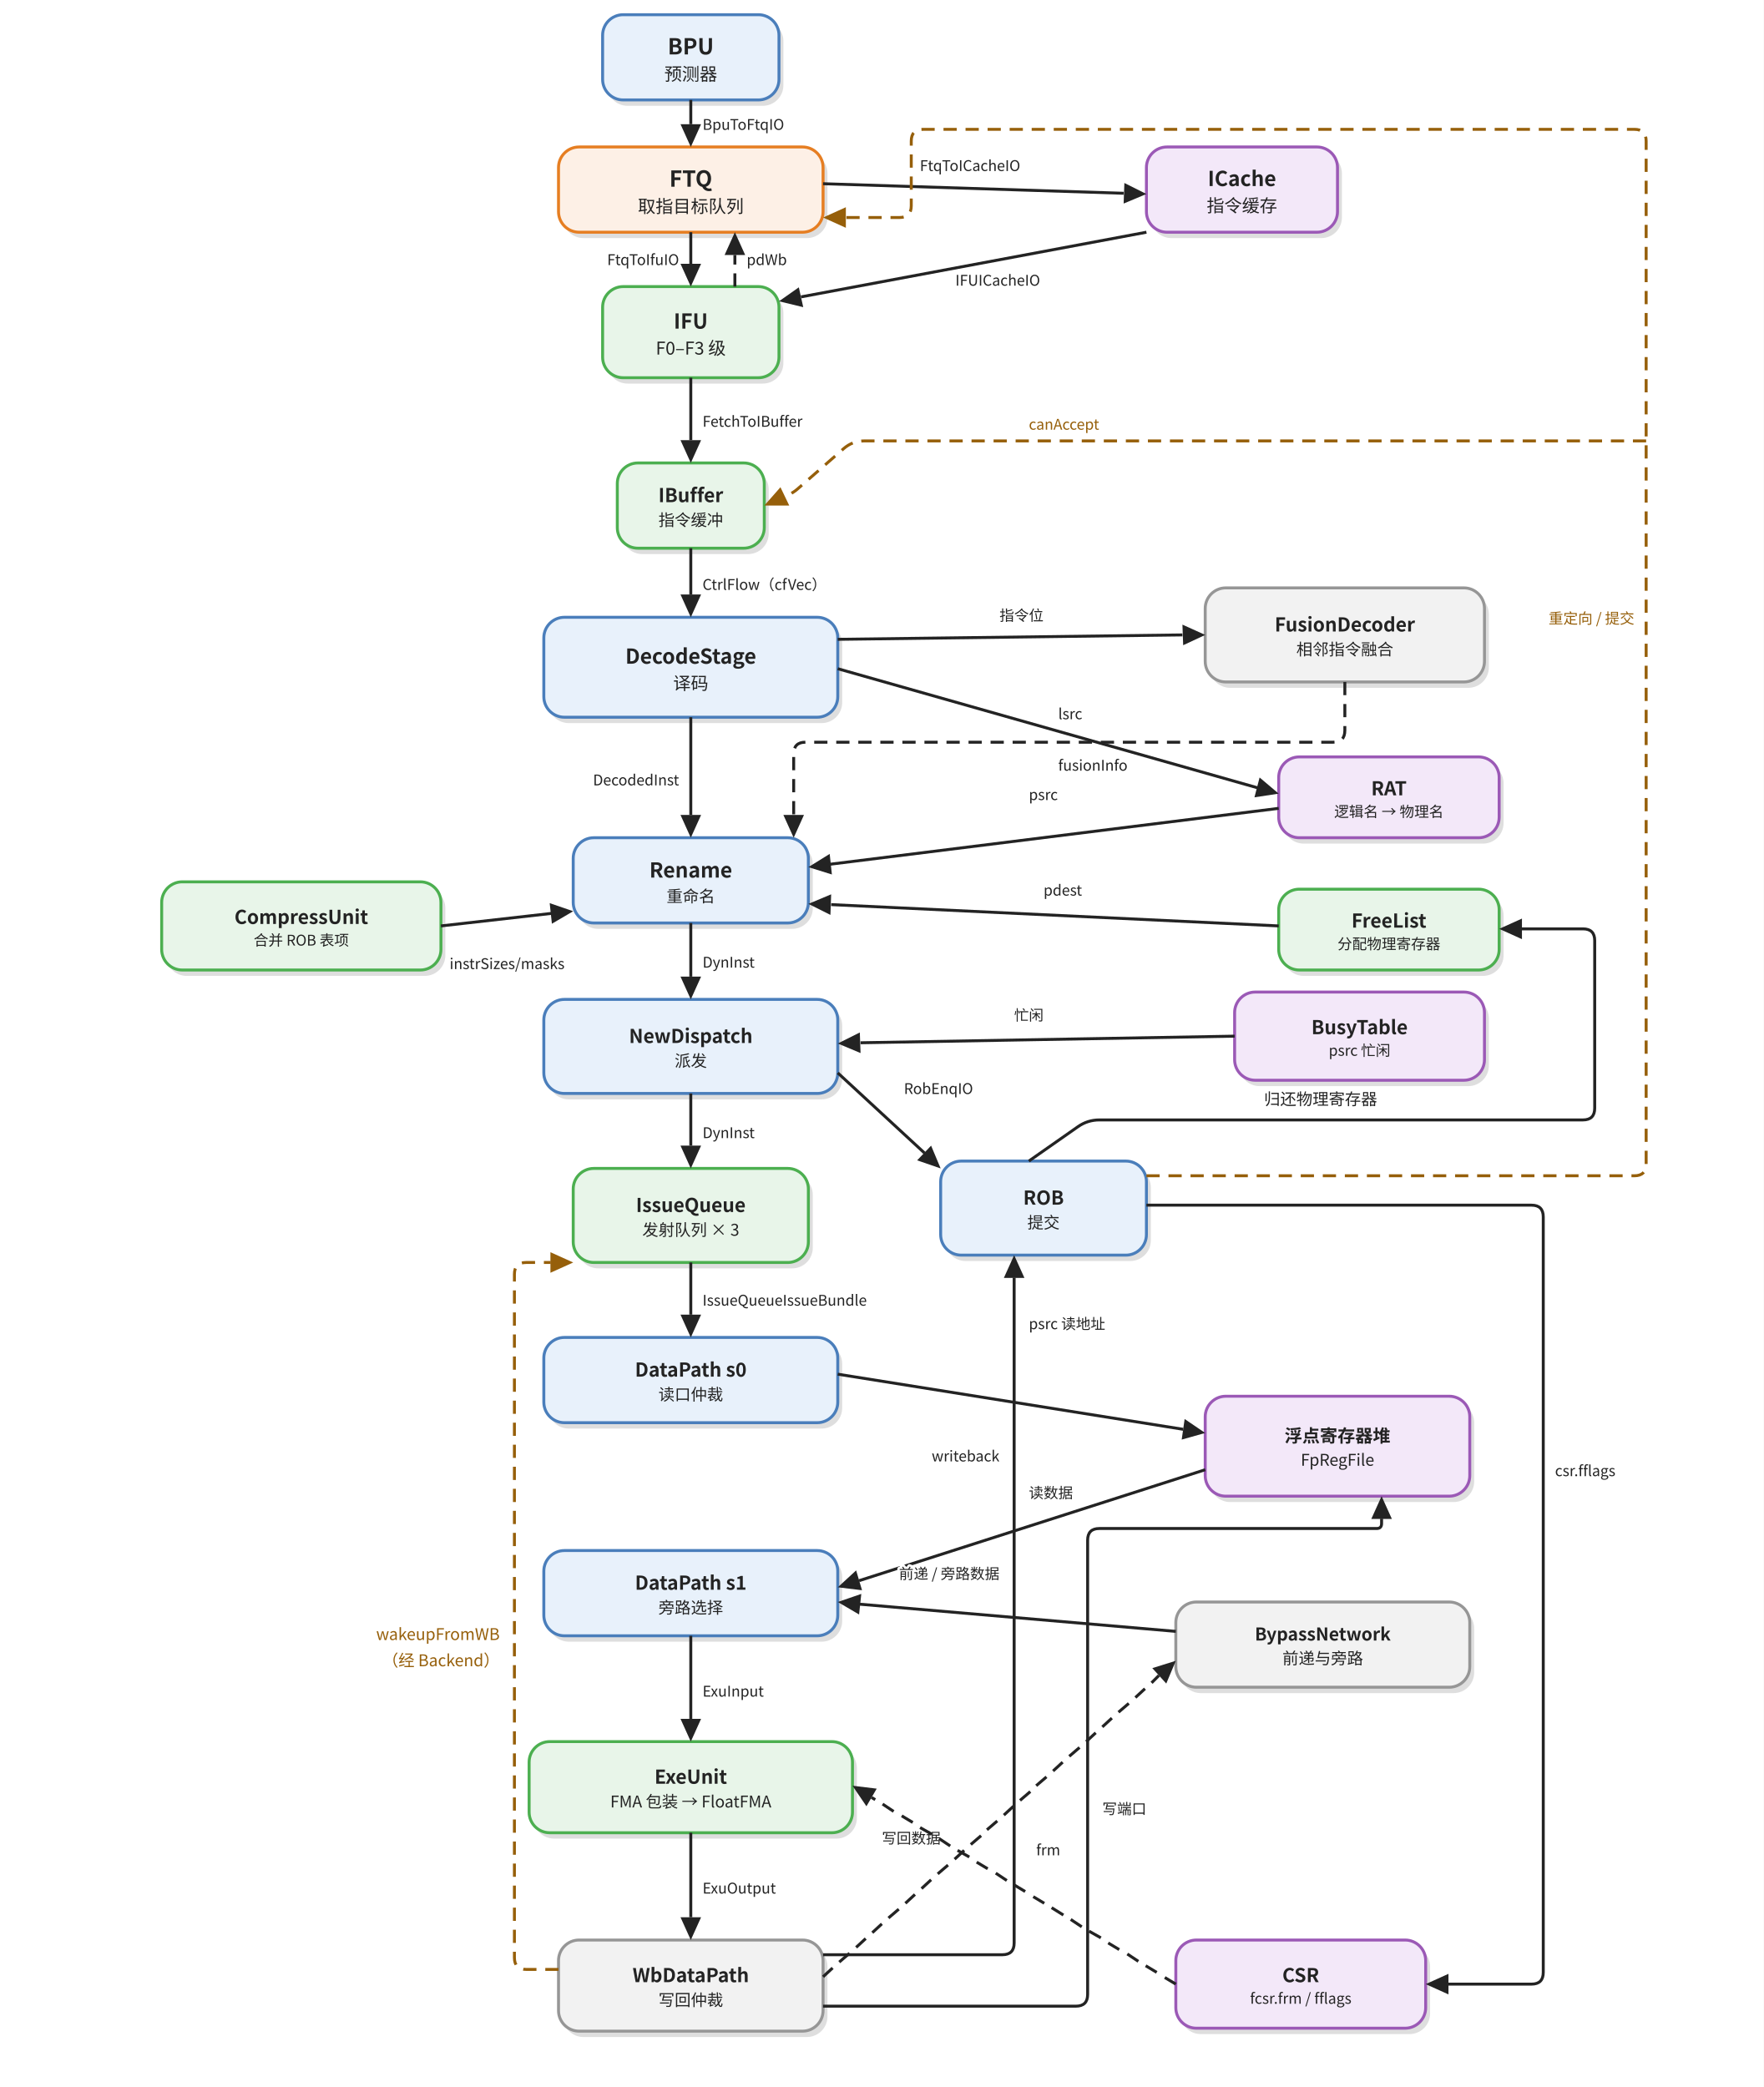
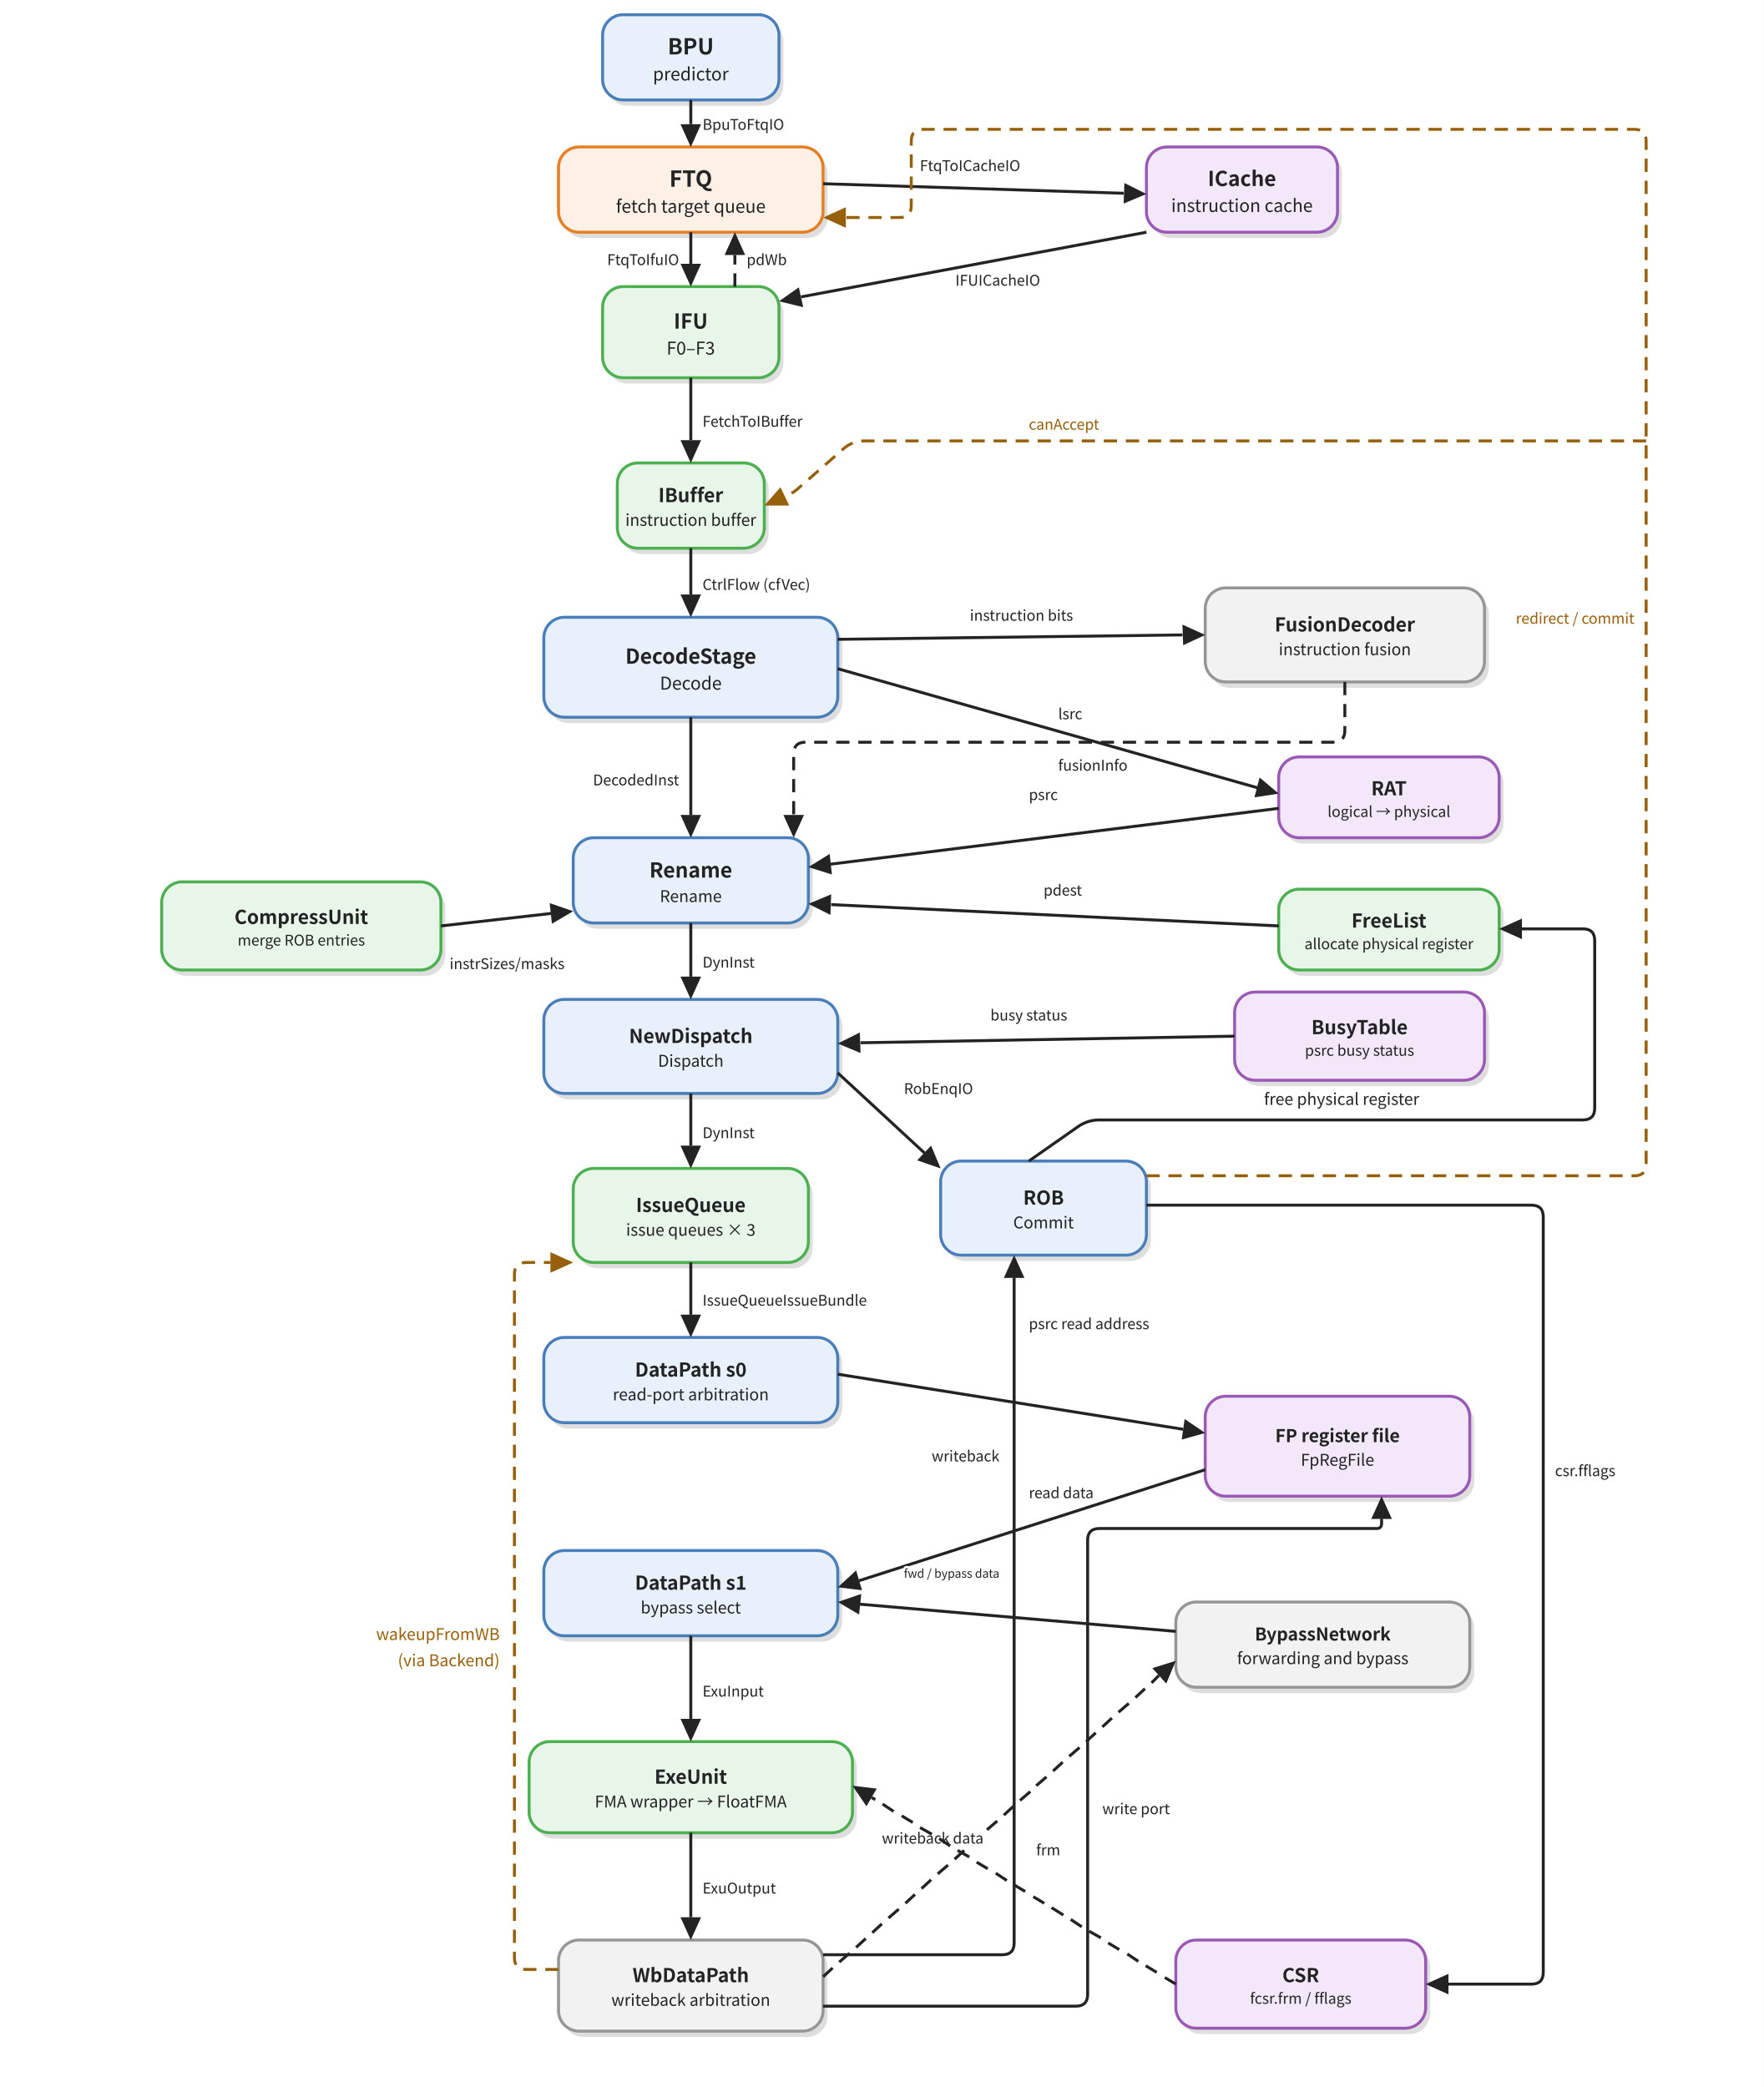
- <svg xmlns="http://www.w3.org/2000/svg" width="1200" height="1420" viewBox="0 0 1200 1420" font-family="'Noto Sans CJK SC','Source Han Sans SC','Microsoft YaHei','PingFang SC',sans-serif">
+ <svg xmlns="http://www.w3.org/2000/svg" width="1200" height="1420" viewBox="0 0 1200 1420" font-family="'Noto Sans CJK SC','Source Han Sans SC','Microsoft YaHei','PingFang SC',sans-serif" xml:space="preserve">
  <rect x="0" y="0" width="1200" height="1420" fill="#ffffff" />
  <rect x="413" y="14" width="120" height="58" rx="14" fill="#DEDEDE" />
  <rect x="410" y="10" width="120" height="58" rx="14" fill="#E8F1FB" stroke="#4A7EBB" stroke-width="2" />
-   <text x="470" y="30.5" font-size="15" fill="#232323" text-anchor="middle" dominant-baseline="central" font-weight="bold">BPU</text>
-   <text x="470" y="49.5" font-size="12" fill="#232323" text-anchor="middle" dominant-baseline="central">预测器</text>
+   <text xml:space="preserve" x="470" y="30.5" font-size="15" fill="#232323" text-anchor="middle" dominant-baseline="central" font-weight="bold">BPU</text>
+   <text xml:space="preserve" x="470" y="49.5" font-size="12" fill="#232323" text-anchor="middle" dominant-baseline="central">predictor</text>
  <rect x="383" y="104" width="180" height="58" rx="14" fill="#DEDEDE" />
  <rect x="380" y="100" width="180" height="58" rx="14" fill="#FDF0E6" stroke="#E67E22" stroke-width="2" />
-   <text x="470" y="120.5" font-size="15" fill="#232323" text-anchor="middle" dominant-baseline="central" font-weight="bold">FTQ</text>
-   <text x="470" y="139.5" font-size="12" fill="#232323" text-anchor="middle" dominant-baseline="central">取指目标队列</text>
+   <text xml:space="preserve" x="470" y="120.5" font-size="15" fill="#232323" text-anchor="middle" dominant-baseline="central" font-weight="bold">FTQ</text>
+   <text xml:space="preserve" x="470" y="139.5" font-size="12" fill="#232323" text-anchor="middle" dominant-baseline="central">fetch target queue</text>
  <rect x="783" y="104" width="130" height="58" rx="14" fill="#DEDEDE" />
  <rect x="780" y="100" width="130" height="58" rx="14" fill="#F3E8F9" stroke="#9B59B6" stroke-width="2" />
-   <text x="845" y="120.5" font-size="14" fill="#232323" text-anchor="middle" dominant-baseline="central" font-weight="bold">ICache</text>
-   <text x="845" y="139" font-size="12" fill="#232323" text-anchor="middle" dominant-baseline="central">指令缓存</text>
+   <text xml:space="preserve" x="845" y="120.5" font-size="14" fill="#232323" text-anchor="middle" dominant-baseline="central" font-weight="bold">ICache</text>
+   <text xml:space="preserve" x="845" y="139" font-size="12" fill="#232323" text-anchor="middle" dominant-baseline="central">instruction cache</text>
  <rect x="413" y="199" width="120" height="62" rx="14" fill="#DEDEDE" />
  <rect x="410" y="195" width="120" height="62" rx="14" fill="#E8F5E9" stroke="#4CAF50" stroke-width="2" />
-   <text x="470" y="217.5" font-size="14" fill="#232323" text-anchor="middle" dominant-baseline="central" font-weight="bold">IFU</text>
-   <text x="470" y="236" font-size="12" fill="#232323" text-anchor="middle" dominant-baseline="central">F0–F3 级</text>
+   <text xml:space="preserve" x="470" y="217.5" font-size="14" fill="#232323" text-anchor="middle" dominant-baseline="central" font-weight="bold">IFU</text>
+   <text xml:space="preserve" x="470" y="236" font-size="12" fill="#232323" text-anchor="middle" dominant-baseline="central">F0–F3</text>
  <rect x="423" y="319" width="100" height="58" rx="14" fill="#DEDEDE" />
  <rect x="420" y="315" width="100" height="58" rx="14" fill="#E8F5E9" stroke="#4CAF50" stroke-width="2" />
-   <text x="470" y="336" font-size="13" fill="#232323" text-anchor="middle" dominant-baseline="central" font-weight="bold">IBuffer</text>
-   <text x="470" y="353" font-size="11" fill="#232323" text-anchor="middle" dominant-baseline="central">指令缓冲</text>
+   <text xml:space="preserve" x="470" y="336" font-size="13" fill="#232323" text-anchor="middle" dominant-baseline="central" font-weight="bold">IBuffer</text>
+   <text xml:space="preserve" x="470" y="353" font-size="11" fill="#232323" text-anchor="middle" dominant-baseline="central">instruction buffer</text>
  <rect x="373" y="424" width="200" height="68" rx="14" fill="#DEDEDE" />
  <rect x="370" y="420" width="200" height="68" rx="14" fill="#E8F1FB" stroke="#4A7EBB" stroke-width="2" />
-   <text x="470" y="445.5" font-size="14" fill="#232323" text-anchor="middle" dominant-baseline="central" font-weight="bold">DecodeStage</text>
-   <text x="470" y="464" font-size="12" fill="#232323" text-anchor="middle" dominant-baseline="central">译码</text>
+   <text xml:space="preserve" x="470" y="445.5" font-size="14" fill="#232323" text-anchor="middle" dominant-baseline="central" font-weight="bold">DecodeStage</text>
+   <text xml:space="preserve" x="470" y="464" font-size="12" fill="#232323" text-anchor="middle" dominant-baseline="central">Decode</text>
  <rect x="823" y="404" width="190" height="64" rx="14" fill="#DEDEDE" />
  <rect x="820" y="400" width="190" height="64" rx="14" fill="#F2F2F2" stroke="#969696" stroke-width="2" />
-   <text x="915" y="424" font-size="13" fill="#232323" text-anchor="middle" dominant-baseline="central" font-weight="bold">FusionDecoder</text>
-   <text x="915" y="441" font-size="11" fill="#232323" text-anchor="middle" dominant-baseline="central">相邻指令融合</text>
+   <text xml:space="preserve" x="915" y="424" font-size="13" fill="#232323" text-anchor="middle" dominant-baseline="central" font-weight="bold">FusionDecoder</text>
+   <text xml:space="preserve" x="915" y="441" font-size="11" fill="#232323" text-anchor="middle" dominant-baseline="central">instruction fusion</text>
  <rect x="873" y="519" width="150" height="55" rx="14" fill="#DEDEDE" />
  <rect x="870" y="515" width="150" height="55" rx="14" fill="#F3E8F9" stroke="#9B59B6" stroke-width="2" />
-   <text x="945" y="535.5" font-size="13" fill="#232323" text-anchor="middle" dominant-baseline="central" font-weight="bold">RAT</text>
-   <text x="945" y="551.5" font-size="10" fill="#232323" text-anchor="middle" dominant-baseline="central">逻辑名 → 物理名</text>
+   <text xml:space="preserve" x="945" y="535.5" font-size="13" fill="#232323" text-anchor="middle" dominant-baseline="central" font-weight="bold">RAT</text>
+   <text xml:space="preserve" x="945" y="551.5" font-size="10" fill="#232323" text-anchor="middle" dominant-baseline="central">logical → physical</text>
  <rect x="873" y="609" width="150" height="55" rx="14" fill="#DEDEDE" />
  <rect x="870" y="605" width="150" height="55" rx="14" fill="#E8F5E9" stroke="#4CAF50" stroke-width="2" />
-   <text x="945" y="625.5" font-size="13" fill="#232323" text-anchor="middle" dominant-baseline="central" font-weight="bold">FreeList</text>
-   <text x="945" y="641.5" font-size="10" fill="#232323" text-anchor="middle" dominant-baseline="central">分配物理寄存器</text>
+   <text xml:space="preserve" x="945" y="625.5" font-size="13" fill="#232323" text-anchor="middle" dominant-baseline="central" font-weight="bold">FreeList</text>
+   <text xml:space="preserve" x="945" y="641.5" font-size="10" fill="#232323" text-anchor="middle" dominant-baseline="central">allocate physical register</text>
  <rect x="113" y="604" width="190" height="60" rx="14" fill="#DEDEDE" />
  <rect x="110" y="600" width="190" height="60" rx="14" fill="#E8F5E9" stroke="#4CAF50" stroke-width="2" />
-   <text x="205" y="623" font-size="13" fill="#232323" text-anchor="middle" dominant-baseline="central" font-weight="bold">CompressUnit</text>
-   <text x="205" y="639" font-size="10" fill="#232323" text-anchor="middle" dominant-baseline="central">合并 ROB 表项</text>
+   <text xml:space="preserve" x="205" y="623" font-size="13" fill="#232323" text-anchor="middle" dominant-baseline="central" font-weight="bold">CompressUnit</text>
+   <text xml:space="preserve" x="205" y="639" font-size="10" fill="#232323" text-anchor="middle" dominant-baseline="central">merge ROB entries</text>
  <rect x="393" y="574" width="160" height="58" rx="14" fill="#DEDEDE" />
  <rect x="390" y="570" width="160" height="58" rx="14" fill="#E8F1FB" stroke="#4A7EBB" stroke-width="2" />
-   <text x="470" y="591" font-size="14" fill="#232323" text-anchor="middle" dominant-baseline="central" font-weight="bold">Rename</text>
-   <text x="470" y="609" font-size="11" fill="#232323" text-anchor="middle" dominant-baseline="central">重命名</text>
+   <text xml:space="preserve" x="470" y="591" font-size="14" fill="#232323" text-anchor="middle" dominant-baseline="central" font-weight="bold">Rename</text>
+   <text xml:space="preserve" x="470" y="609" font-size="11" fill="#232323" text-anchor="middle" dominant-baseline="central">Rename</text>
  <rect x="373" y="684" width="200" height="64" rx="14" fill="#DEDEDE" />
  <rect x="370" y="680" width="200" height="64" rx="14" fill="#E8F1FB" stroke="#4A7EBB" stroke-width="2" />
-   <text x="470" y="704" font-size="13" fill="#232323" text-anchor="middle" dominant-baseline="central" font-weight="bold">NewDispatch</text>
-   <text x="470" y="721" font-size="11" fill="#232323" text-anchor="middle" dominant-baseline="central">派发</text>
+   <text xml:space="preserve" x="470" y="704" font-size="13" fill="#232323" text-anchor="middle" dominant-baseline="central" font-weight="bold">NewDispatch</text>
+   <text xml:space="preserve" x="470" y="721" font-size="11" fill="#232323" text-anchor="middle" dominant-baseline="central">Dispatch</text>
  <rect x="843" y="679" width="170" height="60" rx="14" fill="#DEDEDE" />
  <rect x="840" y="675" width="170" height="60" rx="14" fill="#F3E8F9" stroke="#9B59B6" stroke-width="2" />
-   <text x="925" y="698" font-size="13" fill="#232323" text-anchor="middle" dominant-baseline="central" font-weight="bold">BusyTable</text>
-   <text x="925" y="714" font-size="10" fill="#232323" text-anchor="middle" dominant-baseline="central">psrc 忙闲</text>
+   <text xml:space="preserve" x="925" y="698" font-size="13" fill="#232323" text-anchor="middle" dominant-baseline="central" font-weight="bold">BusyTable</text>
+   <text xml:space="preserve" x="925" y="714" font-size="10" fill="#232323" text-anchor="middle" dominant-baseline="central">psrc busy status</text>
  <rect x="393" y="799" width="160" height="64" rx="14" fill="#DEDEDE" />
  <rect x="390" y="795" width="160" height="64" rx="14" fill="#E8F5E9" stroke="#4CAF50" stroke-width="2" />
-   <text x="470" y="819" font-size="13" fill="#232323" text-anchor="middle" dominant-baseline="central" font-weight="bold">IssueQueue</text>
-   <text x="470" y="836" font-size="11" fill="#232323" text-anchor="middle" dominant-baseline="central">发射队列 × 3</text>
+   <text xml:space="preserve" x="470" y="819" font-size="13" fill="#232323" text-anchor="middle" dominant-baseline="central" font-weight="bold">IssueQueue</text>
+   <text xml:space="preserve" x="470" y="836" font-size="11" fill="#232323" text-anchor="middle" dominant-baseline="central">issue queues × 3</text>
  <rect x="643" y="794" width="140" height="64" rx="14" fill="#DEDEDE" />
  <rect x="640" y="790" width="140" height="64" rx="14" fill="#E8F1FB" stroke="#4A7EBB" stroke-width="2" />
-   <text x="710" y="814" font-size="13" fill="#232323" text-anchor="middle" dominant-baseline="central" font-weight="bold">ROB</text>
-   <text x="710" y="831" font-size="11" fill="#232323" text-anchor="middle" dominant-baseline="central">提交</text>
+   <text xml:space="preserve" x="710" y="814" font-size="13" fill="#232323" text-anchor="middle" dominant-baseline="central" font-weight="bold">ROB</text>
+   <text xml:space="preserve" x="710" y="831" font-size="11" fill="#232323" text-anchor="middle" dominant-baseline="central">Commit</text>
  <rect x="373" y="914" width="200" height="58" rx="14" fill="#DEDEDE" />
  <rect x="370" y="910" width="200" height="58" rx="14" fill="#E8F1FB" stroke="#4A7EBB" stroke-width="2" />
-   <text x="470" y="931" font-size="13" fill="#232323" text-anchor="middle" dominant-baseline="central" font-weight="bold">DataPath s0</text>
-   <text x="470" y="948" font-size="11" fill="#232323" text-anchor="middle" dominant-baseline="central">读口仲裁</text>
+   <text xml:space="preserve" x="470" y="931" font-size="13" fill="#232323" text-anchor="middle" dominant-baseline="central" font-weight="bold">DataPath s0</text>
+   <text xml:space="preserve" x="470" y="948" font-size="11" fill="#232323" text-anchor="middle" dominant-baseline="central">read-port arbitration</text>
  <rect x="823" y="954" width="180" height="68" rx="14" fill="#DEDEDE" />
  <rect x="820" y="950" width="180" height="68" rx="14" fill="#F3E8F9" stroke="#9B59B6" stroke-width="2" />
-   <text x="910" y="976" font-size="12" fill="#232323" text-anchor="middle" dominant-baseline="central" font-weight="bold">浮点寄存器堆</text>
-   <text x="910" y="992.5" font-size="11" fill="#232323" text-anchor="middle" dominant-baseline="central">FpRegFile</text>
+   <text xml:space="preserve" x="910" y="976" font-size="12" fill="#232323" text-anchor="middle" dominant-baseline="central" font-weight="bold">FP register file</text>
+   <text xml:space="preserve" x="910" y="992.5" font-size="11" fill="#232323" text-anchor="middle" dominant-baseline="central">FpRegFile</text>
  <rect x="373" y="1059" width="200" height="58" rx="14" fill="#DEDEDE" />
  <rect x="370" y="1055" width="200" height="58" rx="14" fill="#E8F1FB" stroke="#4A7EBB" stroke-width="2" />
-   <text x="470" y="1076" font-size="13" fill="#232323" text-anchor="middle" dominant-baseline="central" font-weight="bold">DataPath s1</text>
-   <text x="470" y="1093" font-size="11" fill="#232323" text-anchor="middle" dominant-baseline="central">旁路选择</text>
+   <text xml:space="preserve" x="470" y="1076" font-size="13" fill="#232323" text-anchor="middle" dominant-baseline="central" font-weight="bold">DataPath s1</text>
+   <text xml:space="preserve" x="470" y="1093" font-size="11" fill="#232323" text-anchor="middle" dominant-baseline="central">bypass select</text>
  <rect x="803" y="1094" width="200" height="58" rx="14" fill="#DEDEDE" />
  <rect x="800" y="1090" width="200" height="58" rx="14" fill="#F2F2F2" stroke="#969696" stroke-width="2" />
-   <text x="900" y="1111" font-size="12" fill="#232323" text-anchor="middle" dominant-baseline="central" font-weight="bold">BypassNetwork</text>
-   <text x="900" y="1127.5" font-size="11" fill="#232323" text-anchor="middle" dominant-baseline="central">前递与旁路</text>
+   <text xml:space="preserve" x="900" y="1111" font-size="12" fill="#232323" text-anchor="middle" dominant-baseline="central" font-weight="bold">BypassNetwork</text>
+   <text xml:space="preserve" x="900" y="1127.5" font-size="11" fill="#232323" text-anchor="middle" dominant-baseline="central">forwarding and bypass</text>
  <rect x="363" y="1189" width="220" height="62" rx="14" fill="#DEDEDE" />
  <rect x="360" y="1185" width="220" height="62" rx="14" fill="#E8F5E9" stroke="#4CAF50" stroke-width="2" />
-   <text x="470" y="1208" font-size="13" fill="#232323" text-anchor="middle" dominant-baseline="central" font-weight="bold">ExeUnit</text>
-   <text x="470" y="1225" font-size="11" fill="#232323" text-anchor="middle" dominant-baseline="central">FMA 包装 → FloatFMA</text>
+   <text xml:space="preserve" x="470" y="1208" font-size="13" fill="#232323" text-anchor="middle" dominant-baseline="central" font-weight="bold">ExeUnit</text>
+   <text xml:space="preserve" x="470" y="1225" font-size="11" fill="#232323" text-anchor="middle" dominant-baseline="central">FMA wrapper → FloatFMA</text>
  <rect x="383" y="1324" width="180" height="62" rx="14" fill="#DEDEDE" />
  <rect x="380" y="1320" width="180" height="62" rx="14" fill="#F2F2F2" stroke="#969696" stroke-width="2" />
-   <text x="470" y="1343" font-size="13" fill="#232323" text-anchor="middle" dominant-baseline="central" font-weight="bold">WbDataPath</text>
-   <text x="470" y="1360" font-size="11" fill="#232323" text-anchor="middle" dominant-baseline="central">写回仲裁</text>
+   <text xml:space="preserve" x="470" y="1343" font-size="13" fill="#232323" text-anchor="middle" dominant-baseline="central" font-weight="bold">WbDataPath</text>
+   <text xml:space="preserve" x="470" y="1360" font-size="11" fill="#232323" text-anchor="middle" dominant-baseline="central">writeback arbitration</text>
  <rect x="803" y="1324" width="170" height="60" rx="14" fill="#DEDEDE" />
  <rect x="800" y="1320" width="170" height="60" rx="14" fill="#F3E8F9" stroke="#9B59B6" stroke-width="2" />
-   <text x="885" y="1343" font-size="13" fill="#232323" text-anchor="middle" dominant-baseline="central" font-weight="bold">CSR</text>
-   <text x="885" y="1359" font-size="10" fill="#232323" text-anchor="middle" dominant-baseline="central">fcsr.frm / fflags</text>
+   <text xml:space="preserve" x="885" y="1343" font-size="13" fill="#232323" text-anchor="middle" dominant-baseline="central" font-weight="bold">CSR</text>
+   <text xml:space="preserve" x="885" y="1359" font-size="10" fill="#232323" text-anchor="middle" dominant-baseline="central">fcsr.frm / fflags</text>
  <polygon points="470,100 463,84.5 477,84.5" fill="#232323" />
  <line x1="470" y1="68" x2="470" y2="84.5" stroke="#232323" stroke-width="2" stroke-linecap="butt" />
-   <text x="478" y="84" font-size="10" fill="#232323" text-anchor="start" dominant-baseline="central" stroke="#FFFFFF" stroke-width="3.2" paint-order="stroke" stroke-linejoin="round">BpuToFtqIO</text>
+   <text xml:space="preserve" x="478" y="84" font-size="10" fill="#232323" text-anchor="start" dominant-baseline="central" stroke="#FFFFFF" stroke-width="3.2" paint-order="stroke" stroke-linejoin="round">BpuToFtqIO</text>
  <polygon points="780,132 764.5,138.5 765,124.5" fill="#232323" />
  <line x1="560" y1="125" x2="764.5" y2="131.5" stroke="#232323" stroke-width="2" stroke-linecap="butt" />
-   <text x="660" y="112" font-size="10" fill="#232323" text-anchor="middle" dominant-baseline="central" stroke="#FFFFFF" stroke-width="3.2" paint-order="stroke" stroke-linejoin="round">FtqToICacheIO</text>
+   <text xml:space="preserve" x="660" y="112" font-size="10" fill="#232323" text-anchor="middle" dominant-baseline="central" stroke="#FFFFFF" stroke-width="3.2" paint-order="stroke" stroke-linejoin="round">FtqToICacheIO</text>
  <polygon points="530,205 543.5,195.5 546.5,209" fill="#232323" />
  <line x1="780" y1="158" x2="545" y2="202" stroke="#232323" stroke-width="2" stroke-linecap="butt" />
-   <text x="650" y="190" font-size="10" fill="#232323" text-anchor="start" dominant-baseline="central" stroke="#FFFFFF" stroke-width="3.2" paint-order="stroke" stroke-linejoin="round">IFUICacheIO</text>
+   <text xml:space="preserve" x="650" y="190" font-size="10" fill="#232323" text-anchor="start" dominant-baseline="central" stroke="#FFFFFF" stroke-width="3.2" paint-order="stroke" stroke-linejoin="round">IFUICacheIO</text>
  <polygon points="470,195 463,179.5 477,179.5" fill="#232323" />
  <line x1="470" y1="158" x2="470" y2="179.5" stroke="#232323" stroke-width="2" stroke-linecap="butt" />
-   <text x="462" y="176" font-size="10" fill="#232323" text-anchor="end" dominant-baseline="central" stroke="#FFFFFF" stroke-width="3.2" paint-order="stroke" stroke-linejoin="round">FtqToIfuIO</text>
+   <text xml:space="preserve" x="462" y="176" font-size="10" fill="#232323" text-anchor="end" dominant-baseline="central" stroke="#FFFFFF" stroke-width="3.2" paint-order="stroke" stroke-linejoin="round">FtqToIfuIO</text>
  <polygon points="500,158 507,173.5 493,173.5" fill="#232323" />
  <line x1="500" y1="195" x2="500" y2="186" stroke="#232323" stroke-width="2" stroke-linecap="butt" />
  <line x1="500" y1="180" x2="500" y2="173.5" stroke="#232323" stroke-width="2" stroke-linecap="butt" />
-   <text x="508" y="176" font-size="10" fill="#232323" text-anchor="start" dominant-baseline="central" stroke="#FFFFFF" stroke-width="3.2" paint-order="stroke" stroke-linejoin="round">pdWb</text>
+   <text xml:space="preserve" x="508" y="176" font-size="10" fill="#232323" text-anchor="start" dominant-baseline="central" stroke="#FFFFFF" stroke-width="3.2" paint-order="stroke" stroke-linejoin="round">pdWb</text>
  <polygon points="470,315 463,299.5 477,299.5" fill="#232323" />
  <line x1="470" y1="257" x2="470" y2="299.5" stroke="#232323" stroke-width="2" stroke-linecap="butt" />
-   <text x="478" y="286" font-size="10" fill="#232323" text-anchor="start" dominant-baseline="central" stroke="#FFFFFF" stroke-width="3.2" paint-order="stroke" stroke-linejoin="round">FetchToIBuffer</text>
+   <text xml:space="preserve" x="478" y="286" font-size="10" fill="#232323" text-anchor="start" dominant-baseline="central" stroke="#FFFFFF" stroke-width="3.2" paint-order="stroke" stroke-linejoin="round">FetchToIBuffer</text>
  <polygon points="470,420 463,404.5 477,404.5" fill="#232323" />
  <line x1="470" y1="373" x2="470" y2="404.5" stroke="#232323" stroke-width="2" stroke-linecap="butt" />
-   <text x="478" y="397" font-size="10" fill="#232323" text-anchor="start" dominant-baseline="central" stroke="#FFFFFF" stroke-width="3.2" paint-order="stroke" stroke-linejoin="round">CtrlFlow（cfVec）</text>
+   <text xml:space="preserve" x="478" y="397" font-size="10" fill="#232323" text-anchor="start" dominant-baseline="central" stroke="#FFFFFF" stroke-width="3.2" paint-order="stroke" stroke-linejoin="round">CtrlFlow (cfVec)</text>
  <polygon points="820,432 805,439 804.5,425" fill="#232323" />
  <line x1="570" y1="435" x2="804.5" y2="432" stroke="#232323" stroke-width="2" stroke-linecap="butt" />
-   <text x="695" y="418" font-size="10" fill="#232323" text-anchor="middle" dominant-baseline="central" stroke="#FFFFFF" stroke-width="3.2" paint-order="stroke" stroke-linejoin="round">指令位</text>
+   <text xml:space="preserve" x="695" y="418" font-size="10" fill="#232323" text-anchor="middle" dominant-baseline="central" stroke="#FFFFFF" stroke-width="3.2" paint-order="stroke" stroke-linejoin="round">instruction bits</text>
  <polygon points="540,570 533,554.5 547,554.5" fill="#232323" />
  <path d="M 915,464 L 915,497 Q 915,505 907,505 L 548,505 Q 540,505 540,513 L 540,554.7" fill="none" stroke="#232323" stroke-width="2" stroke-linecap="butt" stroke-linejoin="round" stroke-dasharray="9 6" />
-   <text x="720" y="520" font-size="10" fill="#232323" text-anchor="start" dominant-baseline="central" stroke="#FFFFFF" stroke-width="3.2" paint-order="stroke" stroke-linejoin="round">fusionInfo</text>
+   <text xml:space="preserve" x="720" y="520" font-size="10" fill="#232323" text-anchor="start" dominant-baseline="central" stroke="#FFFFFF" stroke-width="3.2" paint-order="stroke" stroke-linejoin="round">fusionInfo</text>
  <polygon points="470,570 463,554.5 477,554.5" fill="#232323" />
  <line x1="470" y1="488" x2="470" y2="554.5" stroke="#232323" stroke-width="2" stroke-linecap="butt" />
-   <text x="462" y="530" font-size="10" fill="#232323" text-anchor="end" dominant-baseline="central" stroke="#FFFFFF" stroke-width="3.2" paint-order="stroke" stroke-linejoin="round">DecodedInst</text>
+   <text xml:space="preserve" x="462" y="530" font-size="10" fill="#232323" text-anchor="end" dominant-baseline="central" stroke="#FFFFFF" stroke-width="3.2" paint-order="stroke" stroke-linejoin="round">DecodedInst</text>
  <polygon points="870,540 853.5,542.5 857,529" fill="#232323" />
  <line x1="570" y1="455" x2="855.5" y2="536" stroke="#232323" stroke-width="2" stroke-linecap="butt" />
-   <text x="720" y="485" font-size="10" fill="#232323" text-anchor="start" dominant-baseline="central" stroke="#FFFFFF" stroke-width="3.2" paint-order="stroke" stroke-linejoin="round">lsrc</text>
+   <text xml:space="preserve" x="720" y="485" font-size="10" fill="#232323" text-anchor="start" dominant-baseline="central" stroke="#FFFFFF" stroke-width="3.2" paint-order="stroke" stroke-linejoin="round">lsrc</text>
  <polygon points="550,590 564.5,581 566,595" fill="#232323" />
  <line x1="870" y1="550" x2="565" y2="588" stroke="#232323" stroke-width="2" stroke-linecap="butt" />
-   <text x="700" y="540" font-size="10" fill="#232323" text-anchor="start" dominant-baseline="central" stroke="#FFFFFF" stroke-width="3.2" paint-order="stroke" stroke-linejoin="round">psrc</text>
+   <text xml:space="preserve" x="700" y="540" font-size="10" fill="#232323" text-anchor="start" dominant-baseline="central" stroke="#FFFFFF" stroke-width="3.2" paint-order="stroke" stroke-linejoin="round">psrc</text>
  <polygon points="550,615 565.5,608.5 565,622.5" fill="#232323" />
  <line x1="870" y1="630" x2="565.5" y2="615.5" stroke="#232323" stroke-width="2" stroke-linecap="butt" />
-   <text x="710" y="605" font-size="10" fill="#232323" text-anchor="start" dominant-baseline="central" stroke="#FFFFFF" stroke-width="3.2" paint-order="stroke" stroke-linejoin="round">pdest</text>
+   <text xml:space="preserve" x="710" y="605" font-size="10" fill="#232323" text-anchor="start" dominant-baseline="central" stroke="#FFFFFF" stroke-width="3.2" paint-order="stroke" stroke-linejoin="round">pdest</text>
  <polygon points="390,620 375.5,628.5 374,614.5" fill="#232323" />
  <line x1="300" y1="630" x2="375" y2="621.5" stroke="#232323" stroke-width="2" stroke-linecap="butt" />
-   <text x="345" y="655" font-size="10" fill="#232323" text-anchor="middle" dominant-baseline="central" stroke="#FFFFFF" stroke-width="3.2" paint-order="stroke" stroke-linejoin="round">instrSizes/masks</text>
+   <text xml:space="preserve" x="345" y="655" font-size="10" fill="#232323" text-anchor="middle" dominant-baseline="central" stroke="#FFFFFF" stroke-width="3.2" paint-order="stroke" stroke-linejoin="round">instrSizes/masks</text>
  <polygon points="470,680 463,664.5 477,664.5" fill="#232323" />
  <line x1="470" y1="628" x2="470" y2="664.5" stroke="#232323" stroke-width="2" stroke-linecap="butt" />
-   <text x="478" y="654" font-size="10" fill="#232323" text-anchor="start" dominant-baseline="central" stroke="#FFFFFF" stroke-width="3.2" paint-order="stroke" stroke-linejoin="round">DynInst</text>
+   <text xml:space="preserve" x="478" y="654" font-size="10" fill="#232323" text-anchor="start" dominant-baseline="central" stroke="#FFFFFF" stroke-width="3.2" paint-order="stroke" stroke-linejoin="round">DynInst</text>
  <polygon points="570,710 585,702.5 585.5,716.5" fill="#232323" />
  <line x1="840" y1="705" x2="585.5" y2="709.5" stroke="#232323" stroke-width="2" stroke-linecap="butt" />
-   <text x="700" y="690" font-size="10" fill="#232323" text-anchor="middle" dominant-baseline="central" stroke="#FFFFFF" stroke-width="3.2" paint-order="stroke" stroke-linejoin="round">忙闲</text>
+   <text xml:space="preserve" x="700" y="690" font-size="10" fill="#232323" text-anchor="middle" dominant-baseline="central" stroke="#FFFFFF" stroke-width="3.2" paint-order="stroke" stroke-linejoin="round">busy status</text>
  <polygon points="470,795 463,779.5 477,779.5" fill="#232323" />
  <line x1="470" y1="744" x2="470" y2="779.5" stroke="#232323" stroke-width="2" stroke-linecap="butt" />
-   <text x="478" y="770" font-size="10" fill="#232323" text-anchor="start" dominant-baseline="central" stroke="#FFFFFF" stroke-width="3.2" paint-order="stroke" stroke-linejoin="round">DynInst</text>
+   <text xml:space="preserve" x="478" y="770" font-size="10" fill="#232323" text-anchor="start" dominant-baseline="central" stroke="#FFFFFF" stroke-width="3.2" paint-order="stroke" stroke-linejoin="round">DynInst</text>
  <polygon points="640,795 624,789.5 633.5,779.5" fill="#232323" />
  <line x1="570" y1="730" x2="629" y2="784.5" stroke="#232323" stroke-width="2" stroke-linecap="butt" />
-   <text x="615" y="740" font-size="10" fill="#232323" text-anchor="start" dominant-baseline="central" stroke="#FFFFFF" stroke-width="3.2" paint-order="stroke" stroke-linejoin="round">RobEnqIO</text>
+   <text xml:space="preserve" x="615" y="740" font-size="10" fill="#232323" text-anchor="start" dominant-baseline="central" stroke="#FFFFFF" stroke-width="3.2" paint-order="stroke" stroke-linejoin="round">RobEnqIO</text>
  <polygon points="470,910 463,894.5 477,894.5" fill="#232323" />
  <line x1="470" y1="859" x2="470" y2="894.5" stroke="#232323" stroke-width="2" stroke-linecap="butt" />
-   <text x="478" y="884" font-size="10" fill="#232323" text-anchor="start" dominant-baseline="central" stroke="#FFFFFF" stroke-width="3.2" paint-order="stroke" stroke-linejoin="round">IssueQueueIssueBundle</text>
+   <text xml:space="preserve" x="478" y="884" font-size="10" fill="#232323" text-anchor="start" dominant-baseline="central" stroke="#FFFFFF" stroke-width="3.2" paint-order="stroke" stroke-linejoin="round">IssueQueueIssueBundle</text>
  <polygon points="820,975 804,979.5 806,965.5" fill="#232323" />
  <line x1="570" y1="935" x2="805" y2="972.5" stroke="#232323" stroke-width="2" stroke-linecap="butt" />
-   <text x="700" y="900" font-size="10" fill="#232323" text-anchor="start" dominant-baseline="central" stroke="#FFFFFF" stroke-width="3.2" paint-order="stroke" stroke-linejoin="round">psrc 读地址</text>
+   <text xml:space="preserve" x="700" y="900" font-size="10" fill="#232323" text-anchor="start" dominant-baseline="central" stroke="#FFFFFF" stroke-width="3.2" paint-order="stroke" stroke-linejoin="round">psrc read address</text>
  <polygon points="570,1080 582.5,1068.5 586.5,1082" fill="#232323" />
  <line x1="820" y1="1000" x2="584.5" y2="1075.5" stroke="#232323" stroke-width="2" stroke-linecap="butt" />
-   <text x="700" y="1015" font-size="10" fill="#232323" text-anchor="start" dominant-baseline="central" stroke="#FFFFFF" stroke-width="3.2" paint-order="stroke" stroke-linejoin="round">读数据</text>
+   <text xml:space="preserve" x="700" y="1015" font-size="10" fill="#232323" text-anchor="start" dominant-baseline="central" stroke="#FFFFFF" stroke-width="3.2" paint-order="stroke" stroke-linejoin="round">read data</text>
  <polygon points="570,1090 586,1084.5 584.5,1098.5" fill="#232323" />
  <line x1="800" y1="1110" x2="585" y2="1091.5" stroke="#232323" stroke-width="2" stroke-linecap="butt" />
-   <text x="680" y="1070" font-size="10" fill="#232323" text-anchor="end" dominant-baseline="central" stroke="#FFFFFF" stroke-width="3.2" paint-order="stroke" stroke-linejoin="round">前递 / 旁路数据</text>
+   <text xml:space="preserve" x="680" y="1070" font-size="8" fill="#232323" text-anchor="end" dominant-baseline="central" stroke="#FFFFFF" stroke-width="3.2" paint-order="stroke" stroke-linejoin="round">fwd / bypass data</text>
  <polygon points="470,1185 463,1169.5 477,1169.5" fill="#232323" />
  <line x1="470" y1="1113" x2="470" y2="1169.5" stroke="#232323" stroke-width="2" stroke-linecap="butt" />
-   <text x="478" y="1150" font-size="10" fill="#232323" text-anchor="start" dominant-baseline="central" stroke="#FFFFFF" stroke-width="3.2" paint-order="stroke" stroke-linejoin="round">ExuInput</text>
+   <text xml:space="preserve" x="478" y="1150" font-size="10" fill="#232323" text-anchor="start" dominant-baseline="central" stroke="#FFFFFF" stroke-width="3.2" paint-order="stroke" stroke-linejoin="round">ExuInput</text>
  <polygon points="940,1018 947,1033.5 933,1033.5" fill="#232323" />
  <path d="M 560,1365 L 732,1365 Q 740,1365 740,1357 L 740,1048 Q 740,1040 748,1040 L 936.65,1040 Q 940,1040 940,1036.65 L 940,1033.3" fill="none" stroke="#232323" stroke-width="2" stroke-linecap="butt" stroke-linejoin="round" />
-   <text x="750" y="1230" font-size="10" fill="#232323" text-anchor="start" dominant-baseline="central" stroke="#FFFFFF" stroke-width="3.2" paint-order="stroke" stroke-linejoin="round">写端口</text>
+   <text xml:space="preserve" x="750" y="1230" font-size="10" fill="#232323" text-anchor="start" dominant-baseline="central" stroke="#FFFFFF" stroke-width="3.2" paint-order="stroke" stroke-linejoin="round">write port</text>
  <polygon points="800,1130 793.5,1145.5 784,1135" fill="#232323" />
  <line x1="560" y1="1345" x2="566.5" y2="1339" stroke="#232323" stroke-width="2" stroke-linecap="butt" />
  <line x1="571" y1="1335" x2="578" y2="1329" stroke="#232323" stroke-width="2" stroke-linecap="butt" />
  <line x1="582.5" y1="1325" x2="589" y2="1319" stroke="#232323" stroke-width="2" stroke-linecap="butt" />
  <line x1="593.5" y1="1315" x2="600" y2="1309" stroke="#232323" stroke-width="2" stroke-linecap="butt" />
  <line x1="604.5" y1="1305" x2="611.5" y2="1299" stroke="#232323" stroke-width="2" stroke-linecap="butt" />
  <line x1="616" y1="1295" x2="622.5" y2="1289" stroke="#232323" stroke-width="2" stroke-linecap="butt" />
  <line x1="627" y1="1285" x2="633.5" y2="1279" stroke="#232323" stroke-width="2" stroke-linecap="butt" />
  <line x1="638" y1="1275" x2="645" y2="1269" stroke="#232323" stroke-width="2" stroke-linecap="butt" />
  <line x1="649.5" y1="1265" x2="656" y2="1259" stroke="#232323" stroke-width="2" stroke-linecap="butt" />
  <line x1="660.5" y1="1255" x2="667.5" y2="1249" stroke="#232323" stroke-width="2" stroke-linecap="butt" />
  <line x1="671.5" y1="1245" x2="678.5" y2="1239" stroke="#232323" stroke-width="2" stroke-linecap="butt" />
  <line x1="683" y1="1235" x2="689.5" y2="1229" stroke="#232323" stroke-width="2" stroke-linecap="butt" />
  <line x1="694" y1="1225" x2="701" y2="1219" stroke="#232323" stroke-width="2" stroke-linecap="butt" />
  <line x1="705" y1="1215" x2="712" y2="1209" stroke="#232323" stroke-width="2" stroke-linecap="butt" />
  <line x1="716.5" y1="1205" x2="723" y2="1199" stroke="#232323" stroke-width="2" stroke-linecap="butt" />
  <line x1="727.5" y1="1195" x2="734.5" y2="1189" stroke="#232323" stroke-width="2" stroke-linecap="butt" />
  <line x1="739" y1="1185" x2="745.5" y2="1179" stroke="#232323" stroke-width="2" stroke-linecap="butt" />
  <line x1="750" y1="1175" x2="756.5" y2="1169" stroke="#232323" stroke-width="2" stroke-linecap="butt" />
  <line x1="761" y1="1165" x2="768" y2="1159" stroke="#232323" stroke-width="2" stroke-linecap="butt" />
  <line x1="772.5" y1="1155" x2="779" y2="1149" stroke="#232323" stroke-width="2" stroke-linecap="butt" />
  <line x1="783.5" y1="1145" x2="788.5" y2="1140" stroke="#232323" stroke-width="2" stroke-linecap="butt" />
-   <text x="600" y="1250" font-size="10" fill="#232323" text-anchor="start" dominant-baseline="central" stroke="#FFFFFF" stroke-width="3.2" paint-order="stroke" stroke-linejoin="round">写回数据</text>
+   <text xml:space="preserve" x="600" y="1250" font-size="10" fill="#232323" text-anchor="start" dominant-baseline="central" stroke="#FFFFFF" stroke-width="3.2" paint-order="stroke" stroke-linejoin="round">writeback data</text>
  <polygon points="690,854 697,869.5 683,869.5" fill="#232323" />
  <path d="M 560,1330 L 682,1330 Q 690,1330 690,1322 L 690,869.3" fill="none" stroke="#232323" stroke-width="2" stroke-linecap="butt" stroke-linejoin="round" />
-   <text x="680" y="990" font-size="10" fill="#232323" text-anchor="end" dominant-baseline="central" stroke="#FFFFFF" stroke-width="3.2" paint-order="stroke" stroke-linejoin="round">writeback</text>
+   <text xml:space="preserve" x="680" y="990" font-size="10" fill="#232323" text-anchor="end" dominant-baseline="central" stroke="#FFFFFF" stroke-width="3.2" paint-order="stroke" stroke-linejoin="round">writeback</text>
  <polygon points="470,1320 463,1304.5 477,1304.5" fill="#232323" />
  <line x1="470" y1="1247" x2="470" y2="1304.5" stroke="#232323" stroke-width="2" stroke-linecap="butt" />
-   <text x="478" y="1284" font-size="10" fill="#232323" text-anchor="start" dominant-baseline="central" stroke="#FFFFFF" stroke-width="3.2" paint-order="stroke" stroke-linejoin="round">ExuOutput</text>
+   <text xml:space="preserve" x="478" y="1284" font-size="10" fill="#232323" text-anchor="start" dominant-baseline="central" stroke="#FFFFFF" stroke-width="3.2" paint-order="stroke" stroke-linejoin="round">ExuOutput</text>
  <polygon points="390,859 374.5,866 374.5,852" fill="#965F0A" />
  <path d="M 380,1340 L 358,1340 Q 350,1340 350,1332 L 350,867 Q 350,859 358,859 L 374.7,859" fill="none" stroke="#965F0A" stroke-width="2" stroke-linecap="butt" stroke-linejoin="round" stroke-dasharray="9 6" />
-   <text x="340" y="1111.08" font-size="11" fill="#965F0A" text-anchor="end" dominant-baseline="central" stroke="#FFFFFF" stroke-width="3.2" paint-order="stroke" stroke-linejoin="round">wakeupFromWB</text>
-   <text x="340" y="1128.92" font-size="11" fill="#965F0A" text-anchor="end" dominant-baseline="central" stroke="#FFFFFF" stroke-width="3.2" paint-order="stroke" stroke-linejoin="round">（经 Backend）</text>
+   <text xml:space="preserve" x="340" y="1111.08" font-size="11" fill="#965F0A" text-anchor="end" dominant-baseline="central" stroke="#FFFFFF" stroke-width="3.2" paint-order="stroke" stroke-linejoin="round">wakeupFromWB</text>
+   <text xml:space="preserve" x="340" y="1128.92" font-size="11" fill="#965F0A" text-anchor="end" dominant-baseline="central" stroke="#FFFFFF" stroke-width="3.2" paint-order="stroke" stroke-linejoin="round"> (via Backend)</text>
  <polygon points="580,1215 596.5,1217 589.5,1229" fill="#232323" />
  <line x1="800" y1="1350" x2="792.5" y2="1345.5" stroke="#232323" stroke-width="2" stroke-linecap="butt" />
  <line x1="787" y1="1342" x2="779.5" y2="1337.5" stroke="#232323" stroke-width="2" stroke-linecap="butt" />
  <line x1="774.5" y1="1334.5" x2="767" y2="1329.5" stroke="#232323" stroke-width="2" stroke-linecap="butt" />
  <line x1="761.5" y1="1326.5" x2="754" y2="1322" stroke="#232323" stroke-width="2" stroke-linecap="butt" />
  <line x1="749" y1="1318.5" x2="741" y2="1314" stroke="#232323" stroke-width="2" stroke-linecap="butt" />
  <line x1="736" y1="1311" x2="728.5" y2="1306" stroke="#232323" stroke-width="2" stroke-linecap="butt" />
  <line x1="723.5" y1="1303" x2="715.5" y2="1298" stroke="#232323" stroke-width="2" stroke-linecap="butt" />
  <line x1="710.5" y1="1295" x2="703" y2="1290.5" stroke="#232323" stroke-width="2" stroke-linecap="butt" />
  <line x1="697.5" y1="1287" x2="690" y2="1282.5" stroke="#232323" stroke-width="2" stroke-linecap="butt" />
  <line x1="685" y1="1279.5" x2="677.5" y2="1274.5" stroke="#232323" stroke-width="2" stroke-linecap="butt" />
  <line x1="672" y1="1271.5" x2="664.5" y2="1267" stroke="#232323" stroke-width="2" stroke-linecap="butt" />
  <line x1="659.5" y1="1263.5" x2="651.5" y2="1259" stroke="#232323" stroke-width="2" stroke-linecap="butt" />
  <line x1="646.5" y1="1256" x2="639" y2="1251" stroke="#232323" stroke-width="2" stroke-linecap="butt" />
  <line x1="634" y1="1248" x2="626" y2="1243.5" stroke="#232323" stroke-width="2" stroke-linecap="butt" />
  <line x1="621" y1="1240" x2="613.5" y2="1235.5" stroke="#232323" stroke-width="2" stroke-linecap="butt" />
  <line x1="608" y1="1232.5" x2="600.5" y2="1227.5" stroke="#232323" stroke-width="2" stroke-linecap="butt" />
  <line x1="595.5" y1="1224.5" x2="593" y2="1223" stroke="#232323" stroke-width="2" stroke-linecap="butt" />
-   <text x="705" y="1258" font-size="10" fill="#232323" text-anchor="start" dominant-baseline="central" stroke="#FFFFFF" stroke-width="3.2" paint-order="stroke" stroke-linejoin="round">frm</text>
+   <text xml:space="preserve" x="705" y="1258" font-size="10" fill="#232323" text-anchor="start" dominant-baseline="central" stroke="#FFFFFF" stroke-width="3.2" paint-order="stroke" stroke-linejoin="round">frm</text>
  <polygon points="1020,632 1035.5,625 1035.5,639" fill="#232323" />
  <path d="M 700,790 L 733.446,766.588 Q 740,762 748,762 L 1077,762 Q 1085,762 1085,754 L 1085,640 Q 1085,632 1077,632 L 1035.3,632" fill="none" stroke="#232323" stroke-width="2" stroke-linecap="butt" stroke-linejoin="round" />
-   <text x="860" y="747" font-size="11" fill="#232323" text-anchor="start" dominant-baseline="central" stroke="#FFFFFF" stroke-width="3.2" paint-order="stroke" stroke-linejoin="round">归还物理寄存器</text>
+   <text xml:space="preserve" x="860" y="747" font-size="11" fill="#232323" text-anchor="start" dominant-baseline="central" stroke="#FFFFFF" stroke-width="3.2" paint-order="stroke" stroke-linejoin="round">free physical register</text>
  <polygon points="970,1350 985.5,1343 985.5,1357" fill="#232323" />
  <path d="M 780,820 L 1042,820 Q 1050,820 1050,828 L 1050,1342 Q 1050,1350 1042,1350 L 985.3,1350" fill="none" stroke="#232323" stroke-width="2" stroke-linecap="butt" stroke-linejoin="round" />
-   <text x="1058" y="1000" font-size="10" fill="#232323" text-anchor="start" dominant-baseline="central" stroke="#FFFFFF" stroke-width="3.2" paint-order="stroke" stroke-linejoin="round">csr.fflags</text>
+   <text xml:space="preserve" x="1058" y="1000" font-size="10" fill="#232323" text-anchor="start" dominant-baseline="central" stroke="#FFFFFF" stroke-width="3.2" paint-order="stroke" stroke-linejoin="round">csr.fflags</text>
  <polygon points="560,148 575.5,141 575.5,155" fill="#965F0A" />
  <path d="M 780,800 L 1112,800 Q 1120,800 1120,792 L 1120,96 Q 1120,88 1112,88 L 628,88 Q 620,88 620,96 L 620,140 Q 620,148 612,148 L 575.3,148" fill="none" stroke="#965F0A" stroke-width="2" stroke-linecap="butt" stroke-linejoin="round" stroke-dasharray="9 6" />
-   <text x="1112" y="420" font-size="10" fill="#965F0A" text-anchor="end" dominant-baseline="central" stroke="#FFFFFF" stroke-width="3.2" paint-order="stroke" stroke-linejoin="round">重定向 / 提交</text>
+   <text xml:space="preserve" x="1112" y="420" font-size="10" fill="#965F0A" text-anchor="end" dominant-baseline="central" stroke="#FFFFFF" stroke-width="3.2" paint-order="stroke" stroke-linejoin="round">redirect / commit</text>
  <polygon points="520,344 531,331.5 537,344" fill="#965F0A" />
  <path d="M 1120,300 L 588,300 Q 580,300 573.979,305.268 L 542.495,332.816 Q 540,335 536.976,336.361 L 533.952,337.721" fill="none" stroke="#965F0A" stroke-width="2" stroke-linecap="butt" stroke-linejoin="round" stroke-dasharray="9 6" />
-   <text x="700" y="288" font-size="10" fill="#965F0A" text-anchor="start" dominant-baseline="central" stroke="#FFFFFF" stroke-width="3.2" paint-order="stroke" stroke-linejoin="round">canAccept</text>
+   <text xml:space="preserve" x="700" y="288" font-size="10" fill="#965F0A" text-anchor="start" dominant-baseline="central" stroke="#FFFFFF" stroke-width="3.2" paint-order="stroke" stroke-linejoin="round">canAccept</text>
</svg>
